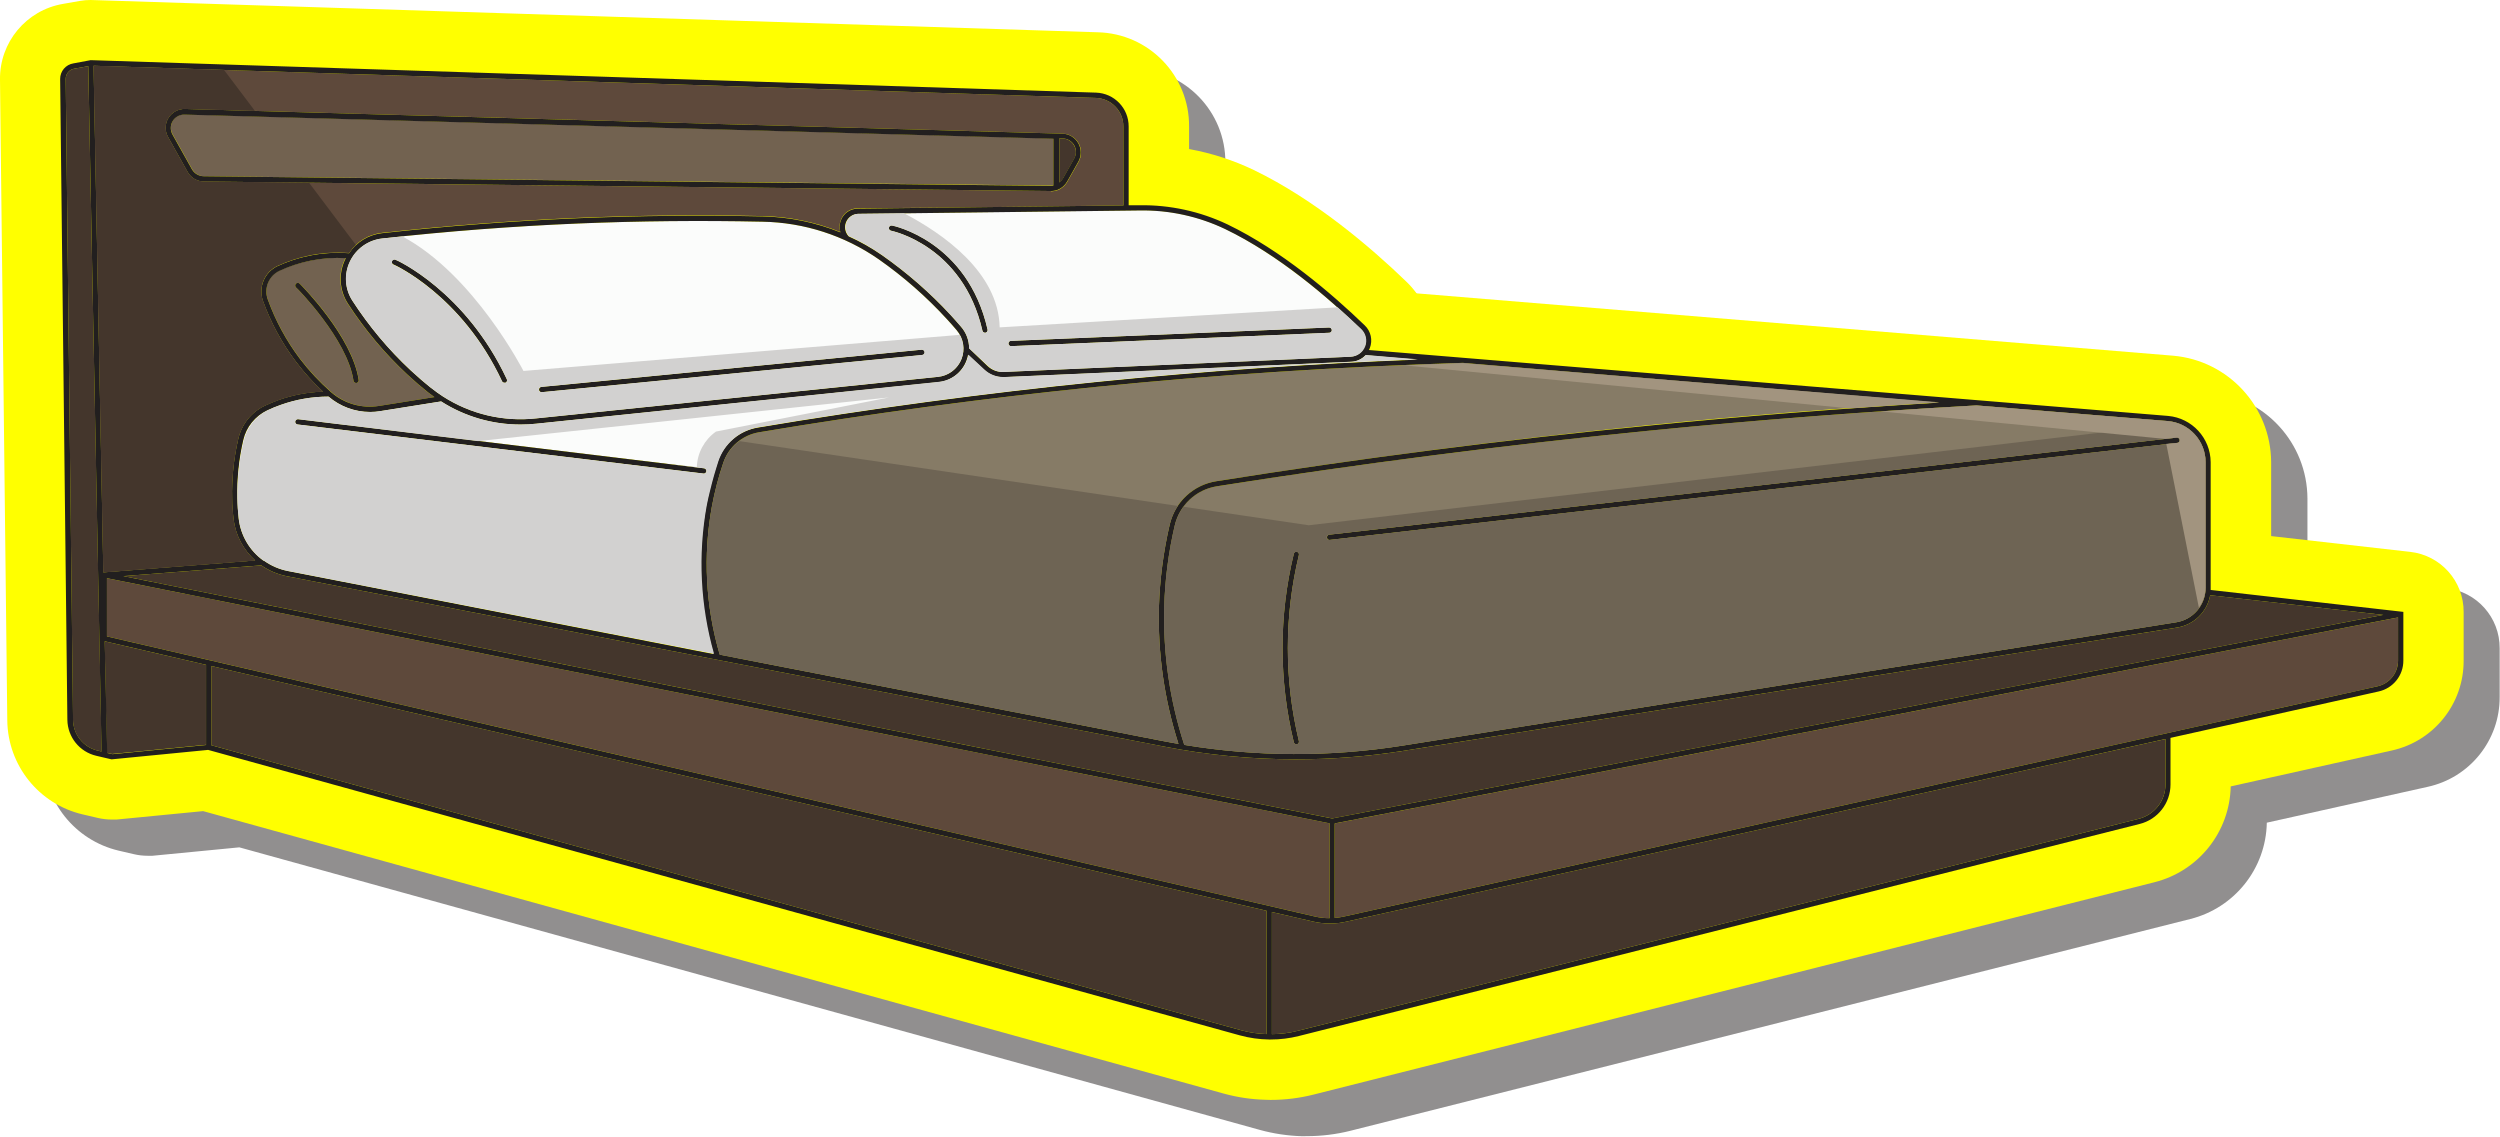
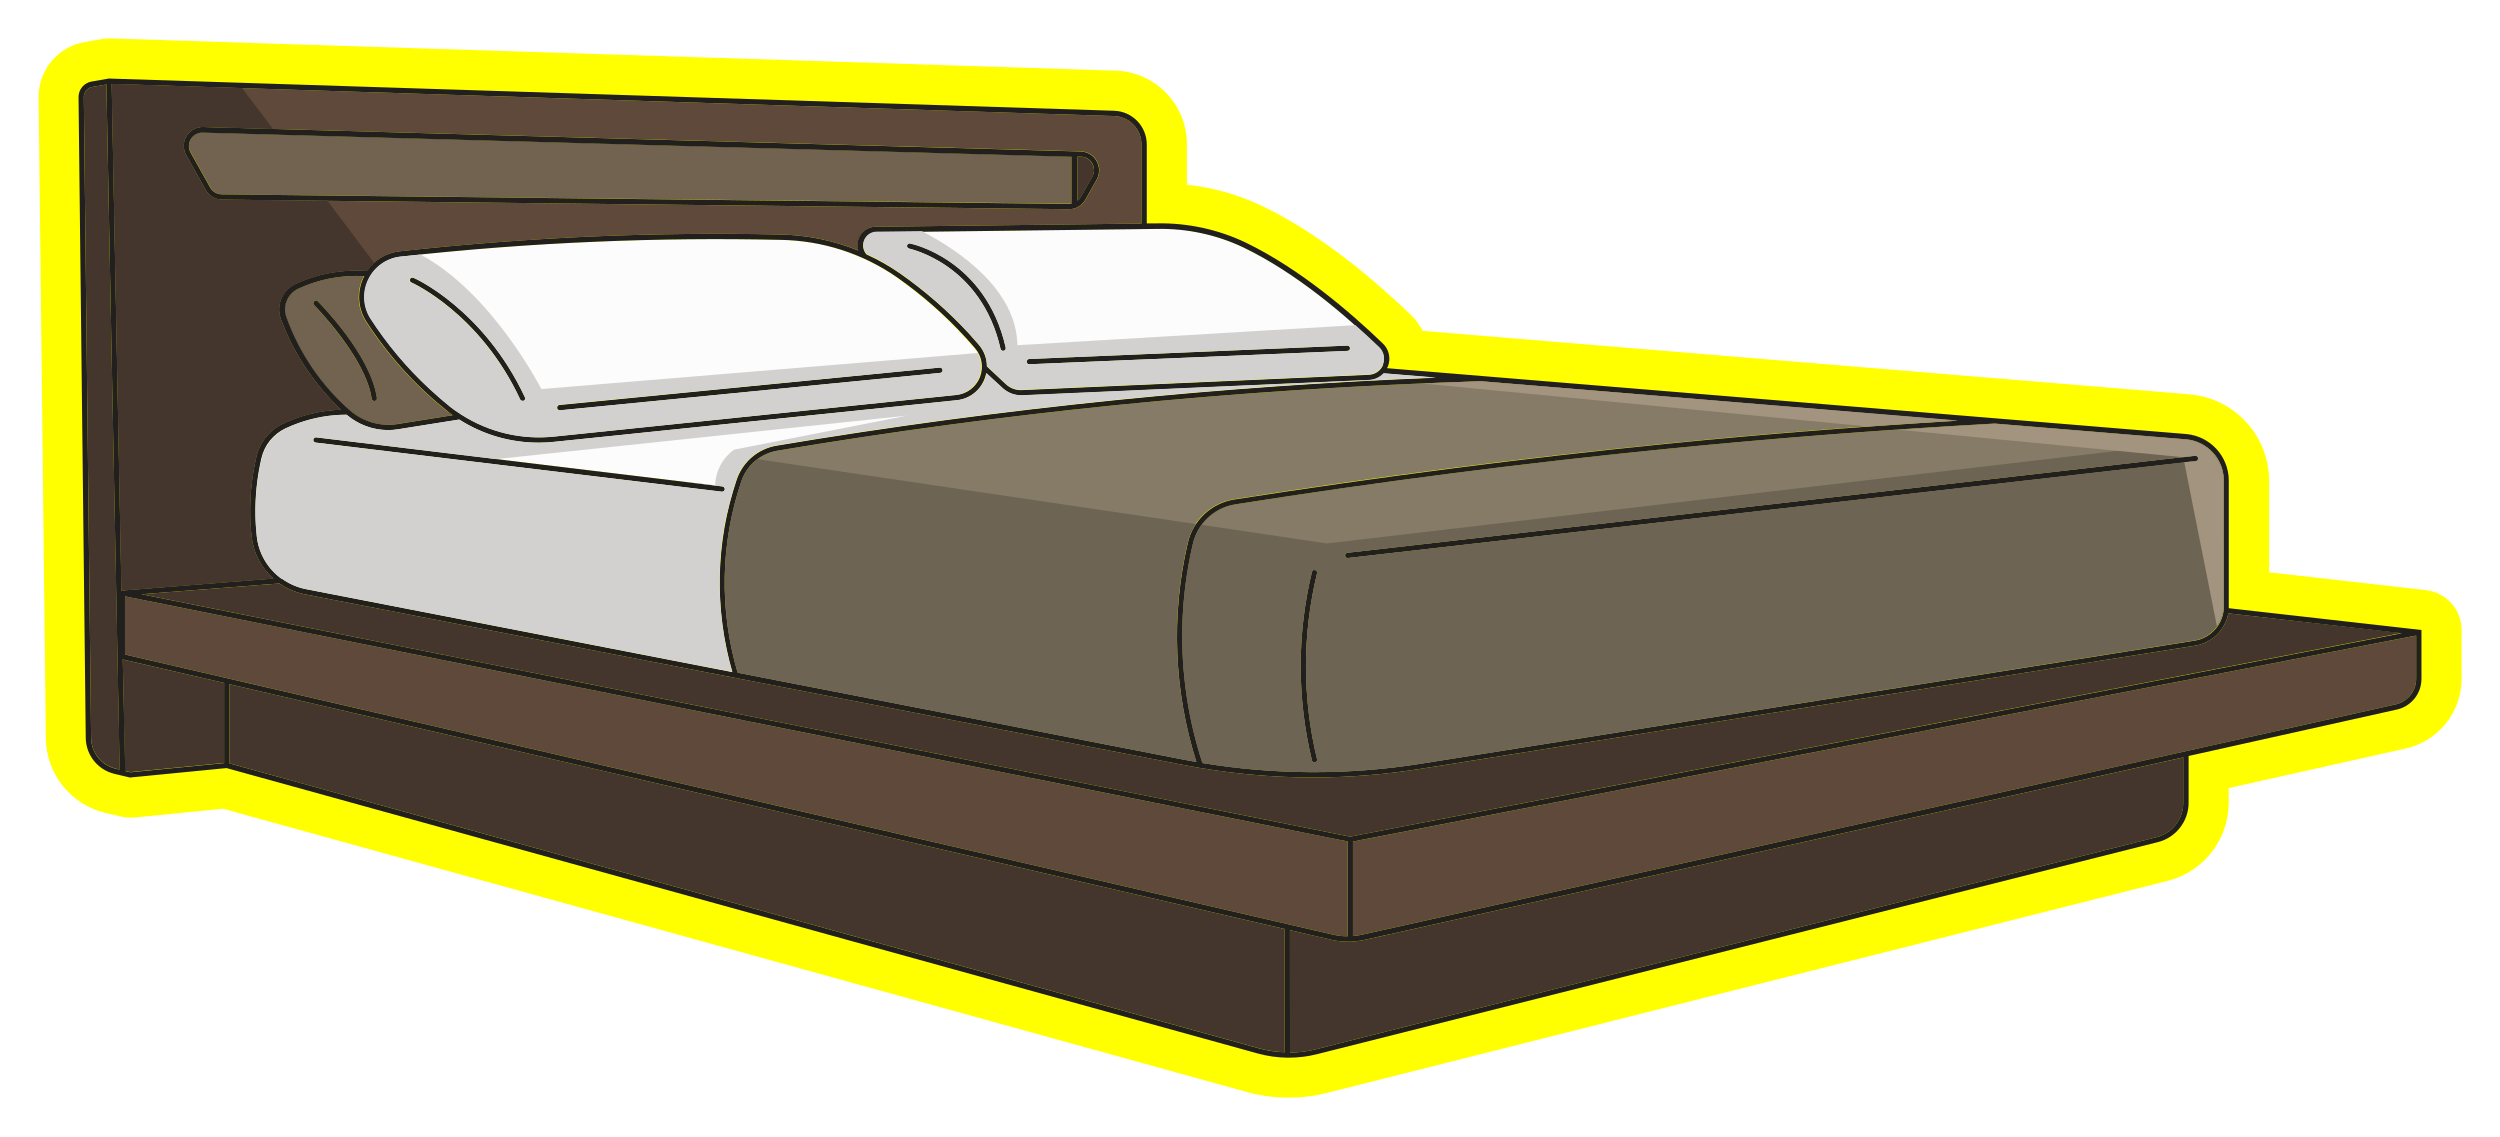
<svg xmlns="http://www.w3.org/2000/svg" id="Layer_1" data-name="Layer 1" width="374.05" height="169.99" viewBox="0 0 374.05 169.99">
  <defs>
    <style>
      .cls-1 {
-         fill: #231f20;
-         opacity: 0.5;
+         fill: #ff0;
      }

      .cls-2 {
-         fill: #ff0;
+         fill: #726250;
      }

      .cls-3 {
-         fill: #726250;
+         fill: #44362c;
      }

      .cls-4 {
-         fill: #44362c;
+         fill: #5e493b;
      }

      .cls-5 {
-         fill: #5e493b;
+         fill: #fbfcfb;
      }

      .cls-6 {
-         fill: #fbfcfb;
+         fill: #867b66;
      }

      .cls-7 {
-         fill: #867b66;
+         fill: #221f1f;
      }

      .cls-8 {
-         fill: #221f1f;
+         fill: #d2d1d0;
      }

      .cls-9 {
-         fill: #d2d1d0;
+         fill: #6e6454;
      }

      .cls-10 {
-         fill: #6e6454;
-       }
- 
-       .cls-11 {
        fill: #a2947f;
      }
    </style>
  </defs>
  <g>
-     <path class="cls-1" d="M194.81,170a26.65,26.65,0,0,1-6.3-.94L35.81,126.78l-13,1.26q-.36,0-.72,0a9,9,0,0,1-2.07-.24l-2.28-.53A14.6,14.6,0,0,1,6.51,113.22L5.42,17.36A11.37,11.37,0,0,1,14.86,6l2.58-.45A10,10,0,0,1,19,5.42l150.68,4.83a14,14,0,0,1,13.66,14.1v3.38a37.83,37.83,0,0,1,9.7,3.13c9.13,4.42,17.47,11.54,22.85,16.74a11.86,11.86,0,0,1,1.48,1.71l113.21,9.33a16.07,16.07,0,0,1,14.66,15.93V85.63L366,88a9,9,0,0,1,8,9v7.28a13.69,13.69,0,0,1-10.79,13.45l-24.05,5.36a15.13,15.13,0,0,1-11.44,14.41L202,169.2a26.76,26.76,0,0,1-6.43.79Z" />
-     <path class="cls-2" d="M189.39,164.55a26.06,26.06,0,0,1-6.3-.93L30.39,121.36l-12.95,1.26q-.36,0-.72,0a9.09,9.09,0,0,1-2.08-.24l-2.27-.53A14.61,14.61,0,0,1,1.09,107.79L0,11.94A11.34,11.34,0,0,1,9.44.58L12,.13A8.89,8.89,0,0,1,13.56,0L164.25,4.83a14,14,0,0,1,13.66,14.1V22.3a38.17,38.17,0,0,1,9.69,3.14c9.14,4.42,17.48,11.54,22.86,16.74a12.51,12.51,0,0,1,1.48,1.71l113.21,9.33a16.07,16.07,0,0,1,14.66,15.92V80.21l20.8,2.36a9,9,0,0,1,8,9v7.27a13.71,13.71,0,0,1-10.79,13.46l-24.06,5.36A15.1,15.1,0,0,1,322.35,132L196.54,163.77a26.28,26.28,0,0,1-6.43.8Z" />
+     <path class="cls-1" d="M363,88.3l-23.5-2.67V71.86A13,13,0,0,0,327.61,59L212.87,49.51a9.06,9.06,0,0,0-1.81-2.43c-5.22-5-13.29-11.95-22.07-16.19a34.86,34.86,0,0,0-11.41-3.25v-6a11,11,0,0,0-10.72-11.07L16.47,5.75h-.19a5.89,5.89,0,0,0-1,.09l-2.58.44a8.33,8.33,0,0,0-6.92,8.33l1.08,95.87a11.58,11.58,0,0,0,8.94,11.15l2.28.54a6.35,6.35,0,0,0,1.38.16,4.53,4.53,0,0,0,.52,0L33.36,121,186.61,163.4a22.83,22.83,0,0,0,5.65.83h.56a23.27,23.27,0,0,0,5.69-.7l125.81-31.73a12.09,12.09,0,0,0,9.14-11.73v-2.16L359.89,112a10.68,10.68,0,0,0,8.41-10.49V94.26A6,6,0,0,0,363,88.3Z" />
    <g>
-       <path class="cls-3" d="M28.75,25.33l-2.92-5.22a2,2,0,0,1,0-2,2,2,0,0,1,1.79-1l130,3.61v7a1.88,1.88,0,0,1-.47.05L30.5,26.37A2.06,2.06,0,0,1,28.75,25.33Z" />
-       <path class="cls-4" d="M160.71,21.77a2,2,0,0,1,0,2l-1.69,3a1.88,1.88,0,0,1-.53.59V20.72l.51,0A2,2,0,0,1,160.71,21.77Z" />
-       <path class="cls-5" d="M140.78,31.07l27.3-.33V18.93a4.26,4.26,0,0,0-4.14-4.28L14,9.84l1.46,75.8,22.71-1.77a9.87,9.87,0,0,1-3.25-6.27c-.11-1-.17-2-.2-3a35.61,35.61,0,0,1,.91-8.9,7.28,7.28,0,0,1,4-5c.67-.31,1.36-.6,2.06-.85a22.23,22.23,0,0,1,6.61-1.25,34,34,0,0,1-4.06-4.5A34.63,34.63,0,0,1,39.33,45a4.22,4.22,0,0,1,2.19-5.23A21.91,21.91,0,0,1,46.3,38.2a21.68,21.68,0,0,1,5.91-.36,6.89,6.89,0,0,1,4.92-3c9.71-1.07,19.58-1.83,29.35-2.24,9.15-.38,18.44-.47,27.6-.27a32.78,32.78,0,0,1,11.65,2.39,2.72,2.72,0,0,1,.09-1.84,2.69,2.69,0,0,1,2.51-1.71Zm16.44-2.49L30.49,27.16a2.81,2.81,0,0,1-2.43-1.44L25.14,20.5a2.82,2.82,0,0,1,2.54-4.2L159,20a2.82,2.82,0,0,1,2.38,4.2l-1.69,3a2.85,2.85,0,0,1-1.45,1.25h0a2.81,2.81,0,0,1-1,.17Z" />
-       <path class="cls-3" d="M56.77,60.73,65,59.41c-.33-.24-.67-.47-1-.73-1.08-.86-2.13-1.77-3.13-2.7a56.38,56.38,0,0,1-8.84-10.55,6.77,6.77,0,0,1-.43-6.62,1.28,1.28,0,0,1,.11-.2,20.36,20.36,0,0,0-5.29.37,21.06,21.06,0,0,0-4.61,1.5,3.42,3.42,0,0,0-1.77,4.24,33.81,33.81,0,0,0,4.8,8.89,34.18,34.18,0,0,0,4.66,5A8.8,8.8,0,0,0,56.77,60.73Zm-3.1-3.88a.41.41,0,0,1-.33.45h-.06a.4.4,0,0,1-.39-.34C52,50.78,44.36,43,44.28,43a.4.4,0,0,1,0-.56.4.4,0,0,1,.56,0C45.17,42.72,52.76,50.4,53.67,56.85Z" />
-       <path class="cls-6" d="M61.45,55.4c1,.92,2,1.81,3.08,2.66a21.14,21.14,0,0,0,1.76,1.27h0A21.45,21.45,0,0,0,80.21,62.6l60.12-6.22a4.25,4.25,0,0,0,2.8-7c-.47-.56-1-1.11-1.47-1.66a62.55,62.55,0,0,0-10.19-8.94,31.45,31.45,0,0,0-17.4-5.62c-9.15-.2-18.42-.11-27.56.27-9.74.41-19.6,1.16-29.29,2.24a6.1,6.1,0,0,0-4.87,3.47A6,6,0,0,0,52.73,45,55.51,55.51,0,0,0,61.45,55.4Zm19.17,2.93a.4.4,0,0,1,.35-.44l56.92-5.57a.41.41,0,0,1,.43.36.39.39,0,0,1-.36.43L81.05,58.68h0A.39.39,0,0,1,80.62,58.33ZM58.84,39.59a.4.4,0,0,1,.32-.73c.11,0,10.5,4.69,16.67,17.88a.39.39,0,0,1-.19.52.33.33,0,0,1-.17,0,.39.39,0,0,1-.36-.23C69.08,44.17,59,39.63,58.84,39.59Z" />
-       <path class="cls-4" d="M14.62,112.31a4.79,4.79,0,0,1-3.7-4.62L9.83,11.82a1.55,1.55,0,0,1,1.3-1.55l2.08-.37,2,102.54Z" />
-       <path class="cls-4" d="M198.91,138.17h.32l.09,0a.42.42,0,0,0,.16,0,9.76,9.76,0,0,0,1.71-.22L324,110.57v6.8a5.3,5.3,0,0,1-4,5.14L194.14,154.24a16.1,16.1,0,0,1-3.84.49V136.46l6.24,1.44A10.57,10.57,0,0,0,198.91,138.17Z" />
-       <path class="cls-4" d="M189.51,154.72a16.32,16.32,0,0,1-3.8-.57L31.61,111.5V99.65l157.9,36.62Z" />
-       <polygon class="cls-4" points="30.82 111.44 16.77 112.81 15.98 112.63 15.66 95.95 30.82 99.47 30.82 111.44" />
-       <path class="cls-5" d="M16,86.51l182.94,36.68v14.19a9.6,9.6,0,0,1-2.21-.25L16,95.22Z" />
-       <path class="cls-6" d="M204.21,51.81a2.37,2.37,0,0,0-.57-2.56c-4.87-4.7-12.35-11.11-20.32-15a28.69,28.69,0,0,0-12.83-2.79l-29.7.36L128.34,32A2,2,0,0,0,127,35.32a31.29,31.29,0,0,1,5,2.82,64.05,64.05,0,0,1,10.31,9c.52.56,1,1.12,1.49,1.68A4.94,4.94,0,0,1,145,52.12l2.83,2.64a3.23,3.23,0,0,0,2.4.89l51.89-2.28A2.37,2.37,0,0,0,204.21,51.81Zm-56.45-2.5a.4.4,0,0,1-.3.47h-.09a.38.38,0,0,1-.38-.31c-2.91-12.74-13.57-14.93-13.68-14.95a.4.4,0,0,1-.31-.47.39.39,0,0,1,.46-.31C133.57,33.77,144.74,36,147.76,49.31Zm51.5.07a.39.39,0,0,1-.38.41l-47.59,2h0a.4.4,0,0,1-.4-.38.39.39,0,0,1,.38-.41l47.59-2A.41.41,0,0,1,199.26,49.38Z" />
-       <path class="cls-5" d="M199.72,137.34V123.2L358.8,92.38v6.44a3.94,3.94,0,0,1-3.1,3.87L201,137.15A9.47,9.47,0,0,1,199.72,137.34Z" />
-       <path class="cls-7" d="M330,87.94V69.14A6.18,6.18,0,0,0,324.34,63L295.7,60.66c-16.27.9-32.74,2.17-49,3.78-21.54,2.14-43.3,4.94-64.67,8.32a7.71,7.71,0,0,0-6.31,5.93,60.6,60.6,0,0,0-1.56,12.13,61.3,61.3,0,0,0,3,20.63,102,102,0,0,0,32.71.1L325.56,93.11A5.21,5.21,0,0,0,330,87.94ZM194.35,110.88a.4.4,0,0,1-.29.48l-.1,0a.4.4,0,0,1-.38-.3,59.82,59.82,0,0,1,0-28.22.4.4,0,0,1,.49-.28.4.4,0,0,1,.27.49A59.27,59.27,0,0,0,194.35,110.88ZM326.17,65.82a.4.4,0,0,1-.35.44L198.91,80.79h0a.4.4,0,0,1-.05-.79L325.73,65.47A.4.4,0,0,1,326.17,65.82Z" />
-       <path class="cls-7" d="M182,72a8.52,8.52,0,0,0-7,6.53A63.06,63.06,0,0,0,173.4,90.8a61.8,61.8,0,0,0,2.92,20.5l-1.93-.35-66.7-13a48,48,0,0,1-1.17-22.2,47.19,47.19,0,0,1,1.7-6.51,6.83,6.83,0,0,1,5.33-4.56c16.76-2.82,33.82-5.11,50.72-6.82,18.08-1.82,36.45-3,54.59-3.57l71.3,5.87c-14.49.88-29.09,2-43.5,3.45C225.11,65.79,203.33,68.59,182,72Z" />
-       <path class="cls-4" d="M18.46,86.2l20.63-1.61A10.24,10.24,0,0,0,43,86.23l131.26,25.49a102.71,102.71,0,0,0,19.59,1.89,102.55,102.55,0,0,0,16.2-1.28L325.69,93.9a6,6,0,0,0,5-4.84L356.58,92,199.32,122.46Z" />
-       <path class="cls-6" d="M164.19,57.11c15.86-1.6,31.94-2.72,47.89-3.34l-7.77-.64a3.14,3.14,0,0,1-2.2,1l-51.89,2.29h-.16a4.12,4.12,0,0,1-2.82-1.11l-2.4-2.23a5.19,5.19,0,0,1-.26.91,5,5,0,0,1-4.17,3.15L80.29,63.39a21.4,21.4,0,0,1-2.39.13A22,22,0,0,1,66,60.06L56.9,61.51a9,9,0,0,1-1.54.13,9.57,9.57,0,0,1-6.22-2.3A21.29,21.29,0,0,0,42,60.58a19.33,19.33,0,0,0-2,.82,6.5,6.5,0,0,0-3.58,4.43,35,35,0,0,0-.89,8.71c0,1,.09,2,.2,3a9,9,0,0,0,3.71,6.34l.07,0a9.22,9.22,0,0,0,3.64,1.56l63.7,12.37A47.94,47.94,0,0,1,107.47,69a7.61,7.61,0,0,1,6-5.09C130.19,61.12,147.27,58.82,164.19,57.11Zm-58.47,13.4a.41.41,0,0,1-.4.35h0L44.52,63.51a.39.39,0,0,1-.35-.44.41.41,0,0,1,.44-.35l60.76,7.35A.41.41,0,0,1,105.72,70.51Z" />
-       <path class="cls-8" d="M81,57.89l56.92-5.57a.41.41,0,0,1,.43.36.39.39,0,0,1-.36.43L81.05,58.68h0a.39.39,0,0,1-.39-.35A.4.4,0,0,1,81,57.89Z" />
-       <path class="cls-8" d="M58.64,39.07a.39.39,0,0,1,.52-.21c.11,0,10.5,4.69,16.67,17.88a.39.39,0,0,1-.19.52.33.33,0,0,1-.17,0,.39.39,0,0,1-.36-.23c-6-12.9-16.16-17.44-16.27-17.48A.39.39,0,0,1,58.64,39.07Z" />
-       <path class="cls-8" d="M198.88,49.79l-47.59,2h0a.4.4,0,0,1-.4-.38.39.39,0,0,1,.38-.41l47.59-2a.41.41,0,0,1,.41.38A.39.39,0,0,1,198.88,49.79Z" />
-       <path class="cls-8" d="M147.46,49.78h-.09a.38.38,0,0,1-.38-.31c-2.91-12.74-13.57-14.93-13.68-14.95a.4.4,0,0,1-.31-.47.39.39,0,0,1,.46-.31c.11,0,11.28,2.29,14.3,15.56A.4.4,0,0,1,147.46,49.78Z" />
-       <path class="cls-8" d="M53.34,57.3h-.06a.4.4,0,0,1-.39-.34C52,50.78,44.36,43,44.28,43a.4.4,0,0,1,0-.56.4.4,0,0,1,.56,0c.33.32,7.92,8,8.83,14.45A.41.41,0,0,1,53.34,57.3Z" />
-       <path class="cls-8" d="M325.82,66.26,198.91,80.79h0a.4.4,0,0,1-.05-.79L325.73,65.47a.4.4,0,0,1,.09.79Z" />
-       <path class="cls-8" d="M105.32,70.86h0L44.52,63.51a.39.39,0,0,1-.35-.44.41.41,0,0,1,.44-.35l60.76,7.35a.4.4,0,0,1-.05.79Z" />
-       <path class="cls-8" d="M324.75,110.4l31.13-6.94a4.71,4.71,0,0,0,3.71-4.64V91.55l-28.83-3.28c0-.11,0-.22,0-.33V69.14a7,7,0,0,0-6.37-6.91L204.82,52.37a1.43,1.43,0,0,0,.13-.28,3.13,3.13,0,0,0-.76-3.41c-4.91-4.74-12.46-11.21-20.52-15.1a29.61,29.61,0,0,0-13.19-2.87l-1.61,0V18.93A5.05,5.05,0,0,0,164,13.86L13.57,9,11,9.48a2.35,2.35,0,0,0-2,2.35l1.08,95.87a5.6,5.6,0,0,0,4.32,5.38l2.27.53h.07l14.4-1.41L185.5,154.91a17.54,17.54,0,0,0,4.38.62h.23a17.17,17.17,0,0,0,4.22-.52l125.81-31.73a6.09,6.09,0,0,0,4.61-5.91ZM190.3,136.46l6.24,1.44a10.57,10.57,0,0,0,2.37.27h.32l.09,0a.42.42,0,0,0,.16,0,9.76,9.76,0,0,0,1.71-.22L324,110.57v6.8a5.3,5.3,0,0,1-4,5.14L194.14,154.24a16.1,16.1,0,0,1-3.84.49ZM31.61,99.65l157.9,36.62v18.45a16.32,16.32,0,0,1-3.8-.57L31.61,111.5ZM16,95.22V86.51l182.94,36.68v14.19a9.6,9.6,0,0,1-2.21-.25Zm-.33.73,15.16,3.52v12l-14,1.37-.79-.18Zm-.48,16.49-.56-.13a4.79,4.79,0,0,1-3.7-4.62L9.83,11.82a1.55,1.55,0,0,1,1.3-1.55l2.08-.37Zm152.9-81.7-27.3.33-12.45.15a2.69,2.69,0,0,0-2.51,1.71,2.72,2.72,0,0,0-.09,1.84,32.78,32.78,0,0,0-11.65-2.39c-9.16-.2-18.45-.11-27.6.27-9.77.41-19.64,1.17-29.35,2.24a6.89,6.89,0,0,0-4.92,3,21.68,21.68,0,0,0-5.91.36,21.91,21.91,0,0,0-4.78,1.56A4.22,4.22,0,0,0,39.33,45a34.63,34.63,0,0,0,4.92,9.09,34,34,0,0,0,4.06,4.5,22.23,22.23,0,0,0-6.61,1.25c-.7.25-1.39.54-2.06.85a7.28,7.28,0,0,0-4,5,35.61,35.61,0,0,0-.91,8.9c0,1,.09,2,.2,3a9.87,9.87,0,0,0,3.25,6.27L15.46,85.64,14,9.84l149.94,4.81a4.26,4.26,0,0,1,4.14,4.28ZM65,59.41l-8.26,1.32a8.8,8.8,0,0,1-7.23-2.08,34.18,34.18,0,0,1-4.66-5,33.81,33.81,0,0,1-4.8-8.89,3.42,3.42,0,0,1,1.77-4.24A21.06,21.06,0,0,1,46.46,39a20.36,20.36,0,0,1,5.29-.37,1.28,1.28,0,0,0-.11.2,6.77,6.77,0,0,0,.43,6.62A56.38,56.38,0,0,0,60.91,56c1,.93,2.05,1.84,3.13,2.7C64.36,58.94,64.7,59.17,65,59.41Zm-.5-1.35c-1.06-.85-2.09-1.74-3.08-2.66A55.51,55.51,0,0,1,52.73,45a6,6,0,0,1-.38-5.85,6.1,6.1,0,0,1,4.87-3.47c9.69-1.08,19.55-1.83,29.29-2.24,9.14-.38,18.41-.47,27.56-.27a31.45,31.45,0,0,1,17.4,5.62,62.55,62.55,0,0,1,10.19,8.94c.51.55,1,1.1,1.47,1.66a4.25,4.25,0,0,1-2.8,7L80.21,62.6a21.45,21.45,0,0,1-13.92-3.27h0A21.14,21.14,0,0,1,64.53,58.06Zm139.68-6.25a2.37,2.37,0,0,1-2.14,1.56l-51.89,2.28a3.23,3.23,0,0,1-2.4-.89L145,52.12a4.94,4.94,0,0,0-1.22-3.25c-.47-.56-1-1.12-1.49-1.68a64.05,64.05,0,0,0-10.31-9,31.29,31.29,0,0,0-5-2.82A2,2,0,0,1,128.34,32l12.45-.15,29.7-.36a28.69,28.69,0,0,1,12.83,2.79c8,3.85,15.45,10.26,20.32,15A2.37,2.37,0,0,1,204.21,51.81Zm7.87,2c-16,.62-32,1.74-47.89,3.34-16.92,1.71-34,4-50.77,6.83a7.61,7.61,0,0,0-6,5.09,47.94,47.94,0,0,0-.64,28.79L43.13,85.45a9.22,9.22,0,0,1-3.64-1.56l-.07,0a9,9,0,0,1-3.71-6.34c-.11-1-.17-2-.2-3a35,35,0,0,1,.89-8.71A6.5,6.5,0,0,1,40,61.4a19.33,19.33,0,0,1,2-.82,21.29,21.29,0,0,1,7.17-1.24,9.57,9.57,0,0,0,6.22,2.3,9,9,0,0,0,1.54-.13L66,60.06A22,22,0,0,0,77.9,63.52a21.4,21.4,0,0,0,2.39-.13l60.12-6.22A5,5,0,0,0,144.58,54a5.19,5.19,0,0,0,.26-.91l2.4,2.23a4.12,4.12,0,0,0,2.82,1.11h.16l51.89-2.29a3.14,3.14,0,0,0,2.2-1Zm78.08,6.43c-14.49.88-29.09,2-43.5,3.45C225.11,65.79,203.33,68.59,182,72a8.52,8.52,0,0,0-7,6.53A63.06,63.06,0,0,0,173.4,90.8a61.8,61.8,0,0,0,2.92,20.5l-1.93-.35-66.7-13a48,48,0,0,1-1.17-22.2,47.19,47.19,0,0,1,1.7-6.51,6.83,6.83,0,0,1,5.33-4.56c16.76-2.82,33.82-5.11,50.72-6.82,18.08-1.82,36.45-3,54.59-3.57ZM330,87.94a5.21,5.21,0,0,1-4.42,5.17L209.9,111.55a102,102,0,0,1-32.71-.1,61.3,61.3,0,0,1-3-20.63,60.6,60.6,0,0,1,1.56-12.13,7.71,7.71,0,0,1,6.31-5.93c21.37-3.38,43.13-6.18,64.67-8.32,16.22-1.61,32.69-2.88,49-3.78L324.34,63A6.18,6.18,0,0,1,330,69.14ZM356.58,92,199.32,122.46,18.46,86.2l20.63-1.61A10.24,10.24,0,0,0,43,86.23l131.26,25.49a102.71,102.71,0,0,0,19.59,1.89,102.55,102.55,0,0,0,16.2-1.28L325.69,93.9a6,6,0,0,0,5-4.84ZM201,137.15a9.47,9.47,0,0,1-1.3.19V123.2L358.8,92.38v6.44a3.94,3.94,0,0,1-3.1,3.87Z" />
-       <path class="cls-8" d="M30.49,27.16l126.73,1.42h0a2.81,2.81,0,0,0,1-.17h0a2.85,2.85,0,0,0,1.45-1.25l1.69-3A2.82,2.82,0,0,0,159,20L27.68,16.3a2.82,2.82,0,0,0-2.54,4.2l2.92,5.22A2.81,2.81,0,0,0,30.49,27.16Zm128-6.44.51,0a2,2,0,0,1,1.71,3l-1.69,3a1.88,1.88,0,0,1-.53.59Zm-128,5.65a2.06,2.06,0,0,1-1.75-1l-2.92-5.22a2,2,0,0,1,0-2,2,2,0,0,1,1.79-1l130,3.61v7a1.88,1.88,0,0,1-.47.05Z" />
-       <path class="cls-8" d="M194.06,111.36l-.1,0a.4.4,0,0,1-.38-.3,59.82,59.82,0,0,1,0-28.22.4.4,0,0,1,.49-.28.4.4,0,0,1,.27.49,59.27,59.27,0,0,0,0,27.81A.4.4,0,0,1,194.06,111.36Z" />
-       <path class="cls-9" d="M61.45,55.4c1,.92,2,1.81,3.08,2.66a21.14,21.14,0,0,0,1.76,1.27h0A21.45,21.45,0,0,0,80.21,62.6l60.12-6.22a4.22,4.22,0,0,0,3.27-6.28L78.32,55.5S70.93,41.08,60.2,35.37l-3,.31a6.1,6.1,0,0,0-4.87,3.47A6,6,0,0,0,52.73,45,55.51,55.51,0,0,0,61.45,55.4Zm19.17,2.93a.4.4,0,0,1,.35-.44l56.92-5.57a.41.41,0,0,1,.43.36.39.39,0,0,1-.36.43L81.05,58.68h0A.39.39,0,0,1,80.62,58.33ZM58.84,39.59a.4.4,0,0,1,.32-.73c.11,0,10.5,4.69,16.67,17.88a.39.39,0,0,1-.19.52.33.33,0,0,1-.17,0,.39.39,0,0,1-.36-.23C69.08,44.17,59,39.63,58.84,39.59Z" />
+       <path class="cls-2" d="M31.47,28.05l-2.93-5.23a2,2,0,0,1,0-2,2,2,0,0,1,1.79-1l130,3.61v7a1.83,1.83,0,0,1-.47.05L33.21,29.08A2,2,0,0,1,31.47,28.05Z" />
+       <path class="cls-3" d="M163.42,24.48a2,2,0,0,1,0,2l-1.69,3a2,2,0,0,1-.53.6V23.44h.51A2,2,0,0,1,163.42,24.48Z" />
+       <path class="cls-4" d="M143.49,33.78l27.3-.33V21.64a4.26,4.26,0,0,0-4.14-4.28L16.71,12.56l1.46,75.8,22.72-1.78a9.78,9.78,0,0,1-3.25-6.27c-.11-1-.18-2-.21-3a35.61,35.61,0,0,1,.91-8.9,7.31,7.31,0,0,1,4-5A21.82,21.82,0,0,1,51,61.3,35.27,35.27,0,0,1,47,56.8,34.84,34.84,0,0,1,42,47.7a4.21,4.21,0,0,1,2.19-5.22A21.42,21.42,0,0,1,49,40.91a21.68,21.68,0,0,1,5.91-.36,6.89,6.89,0,0,1,4.92-2.95c9.71-1.07,19.59-1.83,29.35-2.24,9.15-.38,18.44-.47,27.6-.27a32.84,32.84,0,0,1,11.66,2.39,2.66,2.66,0,0,1,.08-1.84A2.69,2.69,0,0,1,131,33.93Zm16.45-2.48L33.2,29.87a2.81,2.81,0,0,1-2.43-1.44l-2.92-5.22A2.82,2.82,0,0,1,30.39,19l131.34,3.65a2.82,2.82,0,0,1,2.38,4.2l-1.69,3A2.85,2.85,0,0,1,161,31.11h0a2.92,2.92,0,0,1-1,.18Z" />
+       <path class="cls-2" d="M59.48,63.44l8.26-1.32c-.33-.24-.67-.47-1-.73-1.08-.86-2.13-1.77-3.13-2.7a56.38,56.38,0,0,1-8.84-10.55,6.77,6.77,0,0,1-.43-6.62c0-.07.08-.13.11-.2a20.84,20.84,0,0,0-5.29.37,21.09,21.09,0,0,0-4.61,1.51,3.41,3.41,0,0,0-1.77,4.23,33.88,33.88,0,0,0,9.46,13.93A8.81,8.81,0,0,0,59.48,63.44Zm-3.1-3.88a.39.39,0,0,1-.33.45H56a.4.4,0,0,1-.39-.34c-.88-6.18-8.53-13.93-8.61-14a.4.4,0,0,1,0-.56.39.39,0,0,1,.56,0C47.88,45.43,55.47,53.11,56.38,59.56Z" />
+       <path class="cls-5" d="M64.16,58.11c1,.92,2,1.82,3.08,2.67.57.45,1.16.87,1.76,1.26h0a21.52,21.52,0,0,0,13.92,3.28L143,59.09a4.25,4.25,0,0,0,2.8-7c-.47-.55-1-1.11-1.47-1.66a63,63,0,0,0-10.19-8.94,31.36,31.36,0,0,0-17.4-5.61c-9.15-.21-18.42-.12-27.56.27-9.74.4-19.6,1.16-29.29,2.23a6.07,6.07,0,0,0-4.86,3.47,6,6,0,0,0,.38,5.85A55.14,55.14,0,0,0,64.16,58.11ZM83.33,61a.41.41,0,0,1,.35-.44L140.6,55a.41.41,0,0,1,.43.36.39.39,0,0,1-.35.43L83.76,61.39h0A.39.39,0,0,1,83.33,61ZM61.56,42.3a.4.4,0,1,1,.31-.73c.11,0,10.5,4.69,16.67,17.88a.38.38,0,0,1-.19.52.33.33,0,0,1-.17,0,.39.39,0,0,1-.36-.23C71.79,46.88,61.66,42.34,61.56,42.3Z" />
+       <path class="cls-3" d="M17.33,115a4.79,4.79,0,0,1-3.7-4.62L12.54,14.54A1.55,1.55,0,0,1,13.84,13l2.08-.36,2,102.53Z" />
+       <path class="cls-3" d="M201.62,140.89l.32,0,.09,0a.29.29,0,0,0,.16,0,11.07,11.07,0,0,0,1.72-.21l122.76-27.36v6.8a5.3,5.3,0,0,1-4,5.14L196.85,157a16.1,16.1,0,0,1-3.84.49V139.17l6.24,1.45A10.57,10.57,0,0,0,201.62,140.89Z" />
+       <path class="cls-3" d="M192.22,157.43a16.4,16.4,0,0,1-3.8-.57L34.32,114.21V102.37L192.22,139Z" />
+       <polygon class="cls-3" points="33.53 114.15 19.48 115.52 18.69 115.34 18.37 98.67 33.53 102.18 33.53 114.15" />
+       <path class="cls-4" d="M18.7,89.23,201.64,125.9v14.19a9.6,9.6,0,0,1-2.21-.25L18.7,97.93Z" />
+       <path class="cls-5" d="M206.92,54.52a2.34,2.34,0,0,0-.57-2.56C201.48,47.26,194,40.85,186,37a28.89,28.89,0,0,0-12.83-2.79l-29.71.36-12.45.15A2,2,0,0,0,129.67,38a31.69,31.69,0,0,1,5,2.83,64,64,0,0,1,10.32,9c.51.56,1,1.13,1.48,1.68a4.94,4.94,0,0,1,1.22,3.25l2.83,2.65a3.27,3.27,0,0,0,2.41.89l51.88-2.29A2.37,2.37,0,0,0,206.92,54.52ZM150.47,52a.4.4,0,0,1-.3.47h-.09a.39.39,0,0,1-.38-.3c-2.9-12.75-13.57-14.94-13.68-15a.4.4,0,0,1-.31-.47.39.39,0,0,1,.46-.31C136.28,36.48,147.45,38.75,150.47,52Zm51.5.07a.39.39,0,0,1-.37.41l-47.6,2h0a.4.4,0,0,1-.4-.38.39.39,0,0,1,.38-.41l47.59-2A.41.41,0,0,1,202,52.09Z" />
+       <path class="cls-4" d="M202.43,140.05V125.91L361.51,95.09v6.45a3.94,3.94,0,0,1-3.09,3.86L203.73,139.86A9.47,9.47,0,0,1,202.43,140.05Z" />
+       <path class="cls-6" d="M332.69,90.65V71.85a6.18,6.18,0,0,0-5.64-6.12l-28.64-2.36c-16.27.9-32.74,2.17-49,3.78-21.54,2.14-43.3,4.94-64.67,8.32a7.71,7.71,0,0,0-6.31,5.94,60.41,60.41,0,0,0-1.56,12.12,61.06,61.06,0,0,0,3,20.63,102,102,0,0,0,32.71.1L328.28,95.82A5.21,5.21,0,0,0,332.69,90.65ZM197.06,113.59a.41.41,0,0,1-.29.49h-.1a.4.4,0,0,1-.38-.3,60,60,0,0,1,0-28.22.39.39,0,0,1,.49-.27.4.4,0,0,1,.28.49A59,59,0,0,0,197.06,113.59ZM328.88,68.53a.4.4,0,0,1-.35.44L201.62,83.5h0a.4.4,0,0,1-.05-.79L328.44,68.18A.4.4,0,0,1,328.88,68.53Z" />
+       <path class="cls-6" d="M184.66,74.69a8.51,8.51,0,0,0-7,6.54A61.91,61.91,0,0,0,179,114l-1.93-.35-66.7-13A47.35,47.35,0,0,1,110.93,72a6.86,6.86,0,0,1,5.33-4.56C133,64.62,150.08,62.32,167,60.61c18.07-1.82,36.44-3,54.58-3.57l71.3,5.87c-14.49.88-29.09,2-43.5,3.45C227.82,68.51,206,71.31,184.66,74.69Z" />
+       <path class="cls-3" d="M21.17,88.91,41.8,87.3a10.24,10.24,0,0,0,3.89,1.64L177,114.44a102.74,102.74,0,0,0,19.6,1.89A102.54,102.54,0,0,0,212.74,115L328.4,96.61a6,6,0,0,0,5-4.84l25.92,2.94L202,125.18Z" />
+       <path class="cls-5" d="M166.91,59.83c15.85-1.61,31.93-2.73,47.89-3.35L207,55.84a3.18,3.18,0,0,1-2.21,1l-51.89,2.29h-.16A4.12,4.12,0,0,1,150,58.05l-2.39-2.23a5.92,5.92,0,0,1-.27.91,5,5,0,0,1-4.16,3.15L83,66.1a21.4,21.4,0,0,1-2.39.13A22,22,0,0,1,68.7,62.77l-9.09,1.45a9,9,0,0,1-1.54.13,9.59,9.59,0,0,1-6.22-2.3,21.54,21.54,0,0,0-7.17,1.24c-.68.24-1.34.52-2,.82a6.52,6.52,0,0,0-3.58,4.44,34.93,34.93,0,0,0-.89,8.71c0,1,.1,2,.2,3a9,9,0,0,0,3.71,6.34l.07,0a9.22,9.22,0,0,0,3.64,1.56l63.7,12.37a47.94,47.94,0,0,1,.64-28.79,7.63,7.63,0,0,1,5.95-5.09C132.9,63.83,150,61.54,166.91,59.83ZM108.43,73.22a.4.4,0,0,1-.4.35h0L47.23,66.22a.39.39,0,0,1-.35-.44.4.4,0,0,1,.44-.34l60.76,7.34A.41.41,0,0,1,108.43,73.22Z" />
+       <path class="cls-7" d="M83.68,60.6,140.6,55a.41.41,0,0,1,.43.36.39.39,0,0,1-.35.43L83.76,61.39h0a.39.39,0,0,1-.39-.35A.41.41,0,0,1,83.68,60.6Z" />
+       <path class="cls-7" d="M61.35,41.78a.4.4,0,0,1,.52-.21c.11,0,10.5,4.69,16.67,17.88a.38.38,0,0,1-.19.52.33.33,0,0,1-.17,0,.39.39,0,0,1-.36-.23c-6-12.9-16.16-17.44-16.26-17.48A.4.4,0,0,1,61.35,41.78Z" />
+       <path class="cls-7" d="M201.6,52.5l-47.6,2h0a.4.4,0,0,1-.4-.38.39.39,0,0,1,.38-.41l47.59-2a.41.41,0,0,1,.41.38A.39.39,0,0,1,201.6,52.5Z" />
+       <path class="cls-7" d="M150.17,52.49h-.09a.39.39,0,0,1-.38-.3c-2.9-12.75-13.57-14.94-13.68-15a.4.4,0,0,1-.31-.47.39.39,0,0,1,.46-.31c.11,0,11.28,2.29,14.3,15.56A.4.4,0,0,1,150.17,52.49Z" />
+       <path class="cls-7" d="M56.05,60H56a.4.4,0,0,1-.39-.34c-.88-6.18-8.53-13.93-8.61-14a.4.4,0,0,1,0-.56.39.39,0,0,1,.56,0c.33.32,7.92,8,8.83,14.45A.39.39,0,0,1,56.05,60Z" />
+       <path class="cls-7" d="M328.53,69,201.62,83.5h0a.4.4,0,0,1-.05-.79L328.44,68.18a.4.4,0,0,1,.44.35A.4.4,0,0,1,328.53,69Z" />
+       <path class="cls-7" d="M108,73.57h0L47.23,66.22a.39.39,0,0,1-.35-.44.4.4,0,0,1,.44-.34l60.76,7.34a.41.41,0,0,1,.35.44A.4.4,0,0,1,108,73.57Z" />
+       <path class="cls-7" d="M327.46,113.11l31.13-6.94a4.71,4.71,0,0,0,3.71-4.63V94.26L333.47,91c0-.12,0-.23,0-.34V71.85a7,7,0,0,0-6.37-6.91L207.54,55.09c0-.1.09-.19.13-.29a3.15,3.15,0,0,0-.77-3.41c-4.91-4.73-12.46-11.2-20.52-15.1a29.6,29.6,0,0,0-13.18-2.87l-1.62,0V21.64a5.05,5.05,0,0,0-4.91-5.07L16.28,11.75l-2.58.45a2.35,2.35,0,0,0-1.95,2.34l1.08,95.87a5.59,5.59,0,0,0,4.32,5.38l2.28.54h.06l14.4-1.41,154.32,42.71a17.54,17.54,0,0,0,4.38.62h.23a17.17,17.17,0,0,0,4.22-.52L322.85,126a6.08,6.08,0,0,0,4.61-5.91ZM193,139.17l6.24,1.45a10.57,10.57,0,0,0,2.37.27l.32,0,.09,0a.29.29,0,0,0,.16,0,11.07,11.07,0,0,0,1.72-.21l122.76-27.36v6.8a5.3,5.3,0,0,1-4,5.14L196.85,157a16.1,16.1,0,0,1-3.84.49ZM34.32,102.37,192.22,139v18.44a16.4,16.4,0,0,1-3.8-.57L34.32,114.21ZM18.7,97.93v-8.7L201.64,125.9v14.19a9.6,9.6,0,0,1-2.21-.25Zm-.33.74,15.16,3.51v12l-14,1.37-.79-.18Zm-.47,16.48-.57-.13a4.79,4.79,0,0,1-3.7-4.62L12.54,14.54A1.55,1.55,0,0,1,13.84,13l2.08-.36Zm152.89-81.7-27.3.33L131,33.93a2.69,2.69,0,0,0-2.51,1.71,2.66,2.66,0,0,0-.08,1.84,32.84,32.84,0,0,0-11.66-2.39c-9.16-.2-18.45-.11-27.6.27-9.76.41-19.64,1.17-29.35,2.24a6.89,6.89,0,0,0-4.92,2.95,21.68,21.68,0,0,0-5.91.36,21.42,21.42,0,0,0-4.78,1.57A4.21,4.21,0,0,0,42,47.7,34.84,34.84,0,0,0,47,56.8,35.27,35.27,0,0,0,51,61.3a21.82,21.82,0,0,0-8.66,2.09,7.31,7.31,0,0,0-4,5,35.61,35.61,0,0,0-.91,8.9c0,1,.1,2,.21,3a9.78,9.78,0,0,0,3.25,6.27L18.17,88.36l-1.46-75.8,149.94,4.8a4.26,4.26,0,0,1,4.14,4.28Zm-103,28.67-8.26,1.32a8.81,8.81,0,0,1-7.23-2.08,33.88,33.88,0,0,1-9.46-13.93,3.41,3.41,0,0,1,1.77-4.23,21.09,21.09,0,0,1,4.61-1.51,20.84,20.84,0,0,1,5.29-.37c0,.07-.08.13-.11.2a6.77,6.77,0,0,0,.43,6.62,56.38,56.38,0,0,0,8.84,10.55c1,.93,2.05,1.84,3.13,2.7C67.07,61.65,67.41,61.88,67.74,62.12Zm-.5-1.34c-1.06-.85-2.09-1.75-3.08-2.67a55.14,55.14,0,0,1-8.71-10.4,6,6,0,0,1-.38-5.85,6.07,6.07,0,0,1,4.86-3.47c9.69-1.07,19.55-1.83,29.29-2.23,9.14-.39,18.41-.48,27.56-.27a31.36,31.36,0,0,1,17.4,5.61,63,63,0,0,1,10.19,8.94c.51.55,1,1.11,1.47,1.66a4.25,4.25,0,0,1-2.8,7L82.92,65.32A21.52,21.52,0,0,1,69,62h0C68.4,61.65,67.81,61.23,67.24,60.78Zm139.68-6.26a2.37,2.37,0,0,1-2.14,1.56L152.9,58.37a3.27,3.27,0,0,1-2.41-.89l-2.83-2.65a4.94,4.94,0,0,0-1.22-3.25c-.47-.55-1-1.12-1.48-1.68a64,64,0,0,0-10.32-9,31.69,31.69,0,0,0-5-2.83,2,2,0,0,1,1.38-3.31l12.45-.15,29.71-.36A28.89,28.89,0,0,1,186,37c8,3.85,15.44,10.26,20.31,15A2.34,2.34,0,0,1,206.92,54.52Zm7.88,2c-16,.62-32,1.74-47.89,3.35-16.92,1.71-34,4-50.78,6.82a7.63,7.63,0,0,0-5.95,5.09,47.94,47.94,0,0,0-.64,28.79L45.84,88.16A9.22,9.22,0,0,1,42.2,86.6l-.07,0a9,9,0,0,1-3.71-6.34c-.1-1-.17-2-.2-3a34.93,34.93,0,0,1,.89-8.71,6.52,6.52,0,0,1,3.58-4.44c.65-.3,1.31-.58,2-.82a21.54,21.54,0,0,1,7.17-1.24,9.59,9.59,0,0,0,6.22,2.3,9,9,0,0,0,1.54-.13l9.09-1.45a22,22,0,0,0,11.91,3.46A21.4,21.4,0,0,0,83,66.1l60.13-6.22a5,5,0,0,0,4.16-3.15,5.92,5.92,0,0,0,.27-.91L150,58.05a4.12,4.12,0,0,0,2.82,1.11h.16l51.89-2.29a3.18,3.18,0,0,0,2.21-1Zm78.07,6.43c-14.49.88-29.09,2-43.5,3.45-21.55,2.15-43.33,5-64.71,8.33a8.51,8.51,0,0,0-7,6.54A61.91,61.91,0,0,0,179,114l-1.93-.35-66.7-13A47.35,47.35,0,0,1,110.93,72a6.86,6.86,0,0,1,5.33-4.56C133,64.62,150.08,62.32,167,60.61c18.07-1.82,36.44-3,54.58-3.57Zm39.82,27.74a5.21,5.21,0,0,1-4.41,5.17L212.62,114.26a102,102,0,0,1-32.71-.1,61.06,61.06,0,0,1-3-20.63,60.41,60.41,0,0,1,1.56-12.12,7.71,7.71,0,0,1,6.31-5.94c21.37-3.38,43.13-6.18,64.67-8.32,16.22-1.61,32.69-2.88,49-3.78l28.64,2.36a6.18,6.18,0,0,1,5.64,6.12Zm26.61,4.06L202,125.18,21.17,88.91,41.8,87.3a10.24,10.24,0,0,0,3.89,1.64L177,114.44a102.74,102.74,0,0,0,19.6,1.89A102.54,102.54,0,0,0,212.74,115L328.4,96.61a6,6,0,0,0,5-4.84ZM203.73,139.86a9.47,9.47,0,0,1-1.3.19V125.91L361.51,95.09v6.45a3.94,3.94,0,0,1-3.09,3.86Z" />
+       <path class="cls-7" d="M33.2,29.87,159.94,31.3h0a2.92,2.92,0,0,0,1-.18h0a2.85,2.85,0,0,0,1.45-1.25l1.69-3a2.82,2.82,0,0,0-2.38-4.2L30.39,19a2.82,2.82,0,0,0-2.54,4.2l2.92,5.22A2.81,2.81,0,0,0,33.2,29.87Zm128-6.43h.51a2,2,0,0,1,1.71,1,2,2,0,0,1,0,2l-1.69,3a2,2,0,0,1-.53.6Zm-128,5.64a2,2,0,0,1-1.74-1l-2.93-5.23a2,2,0,0,1,0-2,2,2,0,0,1,1.79-1l130,3.61v7a1.83,1.83,0,0,1-.47.05Z" />
+       <path class="cls-7" d="M196.77,114.08h-.1a.4.4,0,0,1-.38-.3,60,60,0,0,1,0-28.22.39.39,0,0,1,.49-.27.4.4,0,0,1,.28.49,59,59,0,0,0,0,27.8A.41.41,0,0,1,196.77,114.08Z" />
+       <path class="cls-8" d="M64.16,58.11c1,.92,2,1.82,3.08,2.67.57.45,1.16.87,1.76,1.26h0a21.52,21.52,0,0,0,13.92,3.28L143,59.09a4.19,4.19,0,0,0,3.52-2.65,4.14,4.14,0,0,0-.25-3.62L81,58.21S73.64,43.79,62.91,38.09c-1,.1-2,.19-3,.3a6.07,6.07,0,0,0-4.86,3.47,6,6,0,0,0,.38,5.85A55.14,55.14,0,0,0,64.16,58.11ZM83.33,61a.41.41,0,0,1,.35-.44L140.6,55a.41.41,0,0,1,.43.36.39.39,0,0,1-.35.43L83.76,61.39h0A.39.39,0,0,1,83.33,61ZM61.56,42.3a.4.4,0,1,1,.31-.73c.11,0,10.5,4.69,16.67,17.88a.38.38,0,0,1-.19.52.33.33,0,0,1-.17,0,.39.39,0,0,1-.36-.23C71.79,46.88,61.66,42.34,61.56,42.3Z" />
      <g>
-         <path class="cls-10" d="M209.9,111.55,325.56,93.11A5.21,5.21,0,0,0,330,87.94V69.14a6.18,6.18,0,0,0-4.11-5.77L195.81,78.59l-18.73-2.77a7.85,7.85,0,0,0-1.32,2.87,60.6,60.6,0,0,0-1.56,12.13,61.3,61.3,0,0,0,3,20.63A102,102,0,0,0,209.9,111.55ZM198.47,80.44a.41.41,0,0,1,.35-.44L325.73,65.47a.4.4,0,0,1,.09.79L198.91,80.79h0A.41.41,0,0,1,198.47,80.44Zm-4.89,30.64a59.82,59.82,0,0,1,0-28.22.4.4,0,0,1,.49-.28.4.4,0,0,1,.27.49,59.27,59.27,0,0,0,0,27.81.4.4,0,0,1-.29.48l-.1,0A.4.4,0,0,1,193.58,111.08Z" />
-         <path class="cls-10" d="M106.52,75.79a47.19,47.19,0,0,1,1.7-6.51A6.79,6.79,0,0,1,110.63,66l65.59,9.7A8.73,8.73,0,0,0,175,78.51,63.06,63.06,0,0,0,173.4,90.8a61.8,61.8,0,0,0,2.92,20.5l-1.93-.35-66.7-13A48,48,0,0,1,106.52,75.79Z" />
+         <path class="cls-9" d="M212.62,114.26,328.28,95.82a5.21,5.21,0,0,0,4.41-5.17V71.85a6.18,6.18,0,0,0-4.11-5.77L198.52,81.31,179.8,78.53a7.68,7.68,0,0,0-1.33,2.88,60.41,60.41,0,0,0-1.56,12.12,61.06,61.06,0,0,0,3,20.63A102,102,0,0,0,212.62,114.26ZM201.19,83.15a.39.39,0,0,1,.34-.44L328.44,68.18a.4.4,0,0,1,.44.35.4.4,0,0,1-.35.44L201.62,83.5h0A.39.39,0,0,1,201.19,83.15Zm-4.9,30.64a60,60,0,0,1,0-28.22.39.39,0,0,1,.49-.27.4.4,0,0,1,.28.49,59,59,0,0,0,0,27.8.41.41,0,0,1-.29.49h-.1A.4.4,0,0,1,196.29,113.79Z" />
+         <path class="cls-9" d="M109.23,78.5a48,48,0,0,1,1.7-6.51,6.79,6.79,0,0,1,2.41-3.29l65.59,9.71a8.54,8.54,0,0,0-1.24,2.82A61.91,61.91,0,0,0,179,114l-1.93-.35-66.7-13A48,48,0,0,1,109.23,78.5Z" />
      </g>
-       <path class="cls-9" d="M131.93,38.14a64.05,64.05,0,0,1,10.31,9c.52.56,1,1.12,1.49,1.68A4.94,4.94,0,0,1,145,52.12l2.83,2.64a3.23,3.23,0,0,0,2.4.89l51.89-2.28a2.4,2.4,0,0,0,1.57-4.12c-1.06-1-2.27-2.13-3.55-3.27l-50.57,3c-.17-8.27-8.56-14.07-14.31-17.07l-6.87.08A2,2,0,0,0,127,35.32,31.29,31.29,0,0,1,131.93,38.14Zm18.95,13.27a.39.39,0,0,1,.38-.41l47.59-2a.41.41,0,0,1,.41.38.39.39,0,0,1-.38.41l-47.59,2h0A.4.4,0,0,1,150.88,51.41ZM133,34.06a.39.39,0,0,1,.46-.31c.11,0,11.28,2.29,14.3,15.56a.4.4,0,0,1-.3.47h-.09a.38.38,0,0,1-.38-.31c-2.91-12.74-13.57-14.93-13.68-14.95A.4.4,0,0,1,133,34.06Z" />
-       <path class="cls-9" d="M35.51,74.54c0,1,.09,2,.2,3a9,9,0,0,0,3.71,6.34l.07,0a9.22,9.22,0,0,0,3.64,1.56l63.7,12.37a49.24,49.24,0,0,1-1.09-22.18c.13-.7.3-1.4.47-2.1h0c.11-.45.23-.9.34-1.35.18-.67.36-1.34.57-2h0c.12-.39.23-.78.36-1.16a7.61,7.61,0,0,1,6-5.09c16.77-2.82,33.85-5.12,50.77-6.83,15.86-1.6,31.94-2.72,47.89-3.34l-7.77-.64a3.14,3.14,0,0,1-2.2,1l-51.89,2.29h-.16a4.12,4.12,0,0,1-2.82-1.11l-2.4-2.23a5.19,5.19,0,0,1-.26.91,5,5,0,0,1-4.17,3.15L80.29,63.39a21.4,21.4,0,0,1-2.39.13A22,22,0,0,1,66,60.06L56.9,61.51a9,9,0,0,1-1.54.13,9.57,9.57,0,0,1-6.22-2.3A21.29,21.29,0,0,0,42,60.58a19.33,19.33,0,0,0-2,.82,6.1,6.1,0,0,0-1.75,1.3h0a5.65,5.65,0,0,0-.65.73l0,.06h0a6.24,6.24,0,0,0-1.11,2.34A35,35,0,0,0,35.51,74.54Zm68.75-4.66-4.67-.51,4.66.57h0l1.12.13a.4.4,0,0,1-.05.79h0l-1.08-.13h0L68,66.35h0L44.52,63.51a.35.35,0,0,1-.27-.16h0a.39.39,0,0,1-.08-.28.41.41,0,0,1,.44-.35L71.52,66,133,59.47l-25.87,5.1A6.77,6.77,0,0,0,104.26,69.88Z" />
-       <path class="cls-4" d="M38.14,16.59,27.68,16.3a2.82,2.82,0,0,0-2.54,4.2l2.92,5.22a2.81,2.81,0,0,0,2.43,1.44l15.75.18,7,9.3h0a7,7,0,0,0-1,1.19,21.68,21.68,0,0,0-5.91.36,21.91,21.91,0,0,0-4.78,1.56A4.22,4.22,0,0,0,39.33,45a34.63,34.63,0,0,0,4.92,9.09,34,34,0,0,0,4.06,4.5,22.23,22.23,0,0,0-6.61,1.25c-.7.25-1.39.54-2.06.85a7.28,7.28,0,0,0-4,5,35.61,35.61,0,0,0-.91,8.9c0,1,.09,2,.2,3a9.87,9.87,0,0,0,3.25,6.27L15.46,85.64,14,9.84l19.52.63Z" />
+       <path class="cls-8" d="M134.64,40.86a64,64,0,0,1,10.32,9c.51.56,1,1.13,1.48,1.68a4.94,4.94,0,0,1,1.22,3.25l2.83,2.65a3.27,3.27,0,0,0,2.41.89l51.88-2.29a2.37,2.37,0,0,0,2.14-1.56,2.34,2.34,0,0,0-.57-2.56c-1.06-1-2.27-2.13-3.55-3.27l-50.57,3c-.16-8.27-8.55-14.07-14.31-17.07l-6.87.08A2,2,0,0,0,129.67,38,31.69,31.69,0,0,1,134.64,40.86Zm19,13.26a.39.39,0,0,1,.38-.41l47.59-2a.41.41,0,0,1,.41.38.39.39,0,0,1-.37.41l-47.6,2h0A.4.4,0,0,1,153.59,54.12ZM135.71,36.77a.39.39,0,0,1,.46-.31c.11,0,11.28,2.29,14.3,15.56a.4.4,0,0,1-.3.47h-.09a.39.39,0,0,1-.38-.3c-2.9-12.75-13.57-14.94-13.68-15A.4.4,0,0,1,135.71,36.77Z" />
+       <path class="cls-8" d="M38.22,77.26c0,1,.1,2,.2,3a9,9,0,0,0,3.71,6.34l.07,0a9.22,9.22,0,0,0,3.64,1.56l63.7,12.37a49.38,49.38,0,0,1-1.09-22.18c.13-.7.3-1.4.47-2.1h0c.11-.45.23-.9.34-1.35.18-.67.37-1.33.57-2h0c.12-.39.23-.78.36-1.16a7.63,7.63,0,0,1,5.95-5.09c16.77-2.82,33.86-5.11,50.78-6.82,15.85-1.61,31.93-2.73,47.89-3.35L207,55.84a3.18,3.18,0,0,1-2.21,1l-51.89,2.29h-.16A4.12,4.12,0,0,1,150,58.05l-2.4-2.23a5,5,0,0,1-4.43,4.06L83,66.1a21.4,21.4,0,0,1-2.39.13A22,22,0,0,1,68.7,62.77l-9.09,1.45a9,9,0,0,1-1.54.13,9.59,9.59,0,0,1-6.22-2.3,21.54,21.54,0,0,0-7.17,1.24c-.68.24-1.34.52-2,.82a6.29,6.29,0,0,0-1.75,1.3h0a6.4,6.4,0,0,0-.65.73l0,.06h0a6.22,6.22,0,0,0-1.11,2.35A34.93,34.93,0,0,0,38.22,77.26ZM107,72.59l-4.67-.5,4.66.56h0l1.12.13a.41.41,0,0,1,.35.44.4.4,0,0,1-.4.35h0l-1.09-.13h0L70.71,69.06h0L47.23,66.22a.37.37,0,0,1-.27-.15h0a.41.41,0,0,1-.08-.29.4.4,0,0,1,.44-.34l26.91,3.25,61.47-6.5-25.87,5.09A6.77,6.77,0,0,0,107,72.59Z" />
+       <path class="cls-3" d="M40.85,19.3,30.39,19a2.82,2.82,0,0,0-2.54,4.2l2.92,5.22a2.81,2.81,0,0,0,2.43,1.44L49,30.05l7,9.31h0a7,7,0,0,0-1,1.19,21.68,21.68,0,0,0-5.91.36,21.42,21.42,0,0,0-4.78,1.57A4.21,4.21,0,0,0,42,47.7,34.84,34.84,0,0,0,47,56.8,35.27,35.27,0,0,0,51,61.3a21.82,21.82,0,0,0-8.66,2.09,7.31,7.31,0,0,0-4,5,35.61,35.61,0,0,0-.91,8.9c0,1,.1,2,.21,3a9.78,9.78,0,0,0,3.25,6.27L18.17,88.36,16.71,12.55l19.52.63Z" />
      <g>
-         <path class="cls-11" d="M290.16,60.2c-4.49.27-9,.58-13.48.9l-66.53-6.43c2.9-.12,5.81-.26,8.71-.34Z" />
-         <path class="cls-11" d="M325.82,66.26a.4.4,0,0,0-.09-.79l-1.77.2h0l-42.6-4.12c4.79-.32,9.57-.63,14.34-.89L324.34,63A6.18,6.18,0,0,1,330,69.14v18.8a5.19,5.19,0,0,1-1,3l-4.88-24.53Z" />
+         <path class="cls-10" d="M292.87,62.91c-4.48.27-9,.58-13.48.9l-66.53-6.43c2.9-.12,5.81-.26,8.71-.34Z" />
+         <path class="cls-10" d="M328.53,69a.4.4,0,0,0,.35-.44.4.4,0,0,0-.44-.35l-1.77.2h0l-42.6-4.11c4.79-.33,9.57-.64,14.34-.9l28.64,2.36a6.18,6.18,0,0,1,5.64,6.12v18.8a5.16,5.16,0,0,1-1,3l-4.88-24.53Z" />
      </g>
    </g>
  </g>
</svg>
